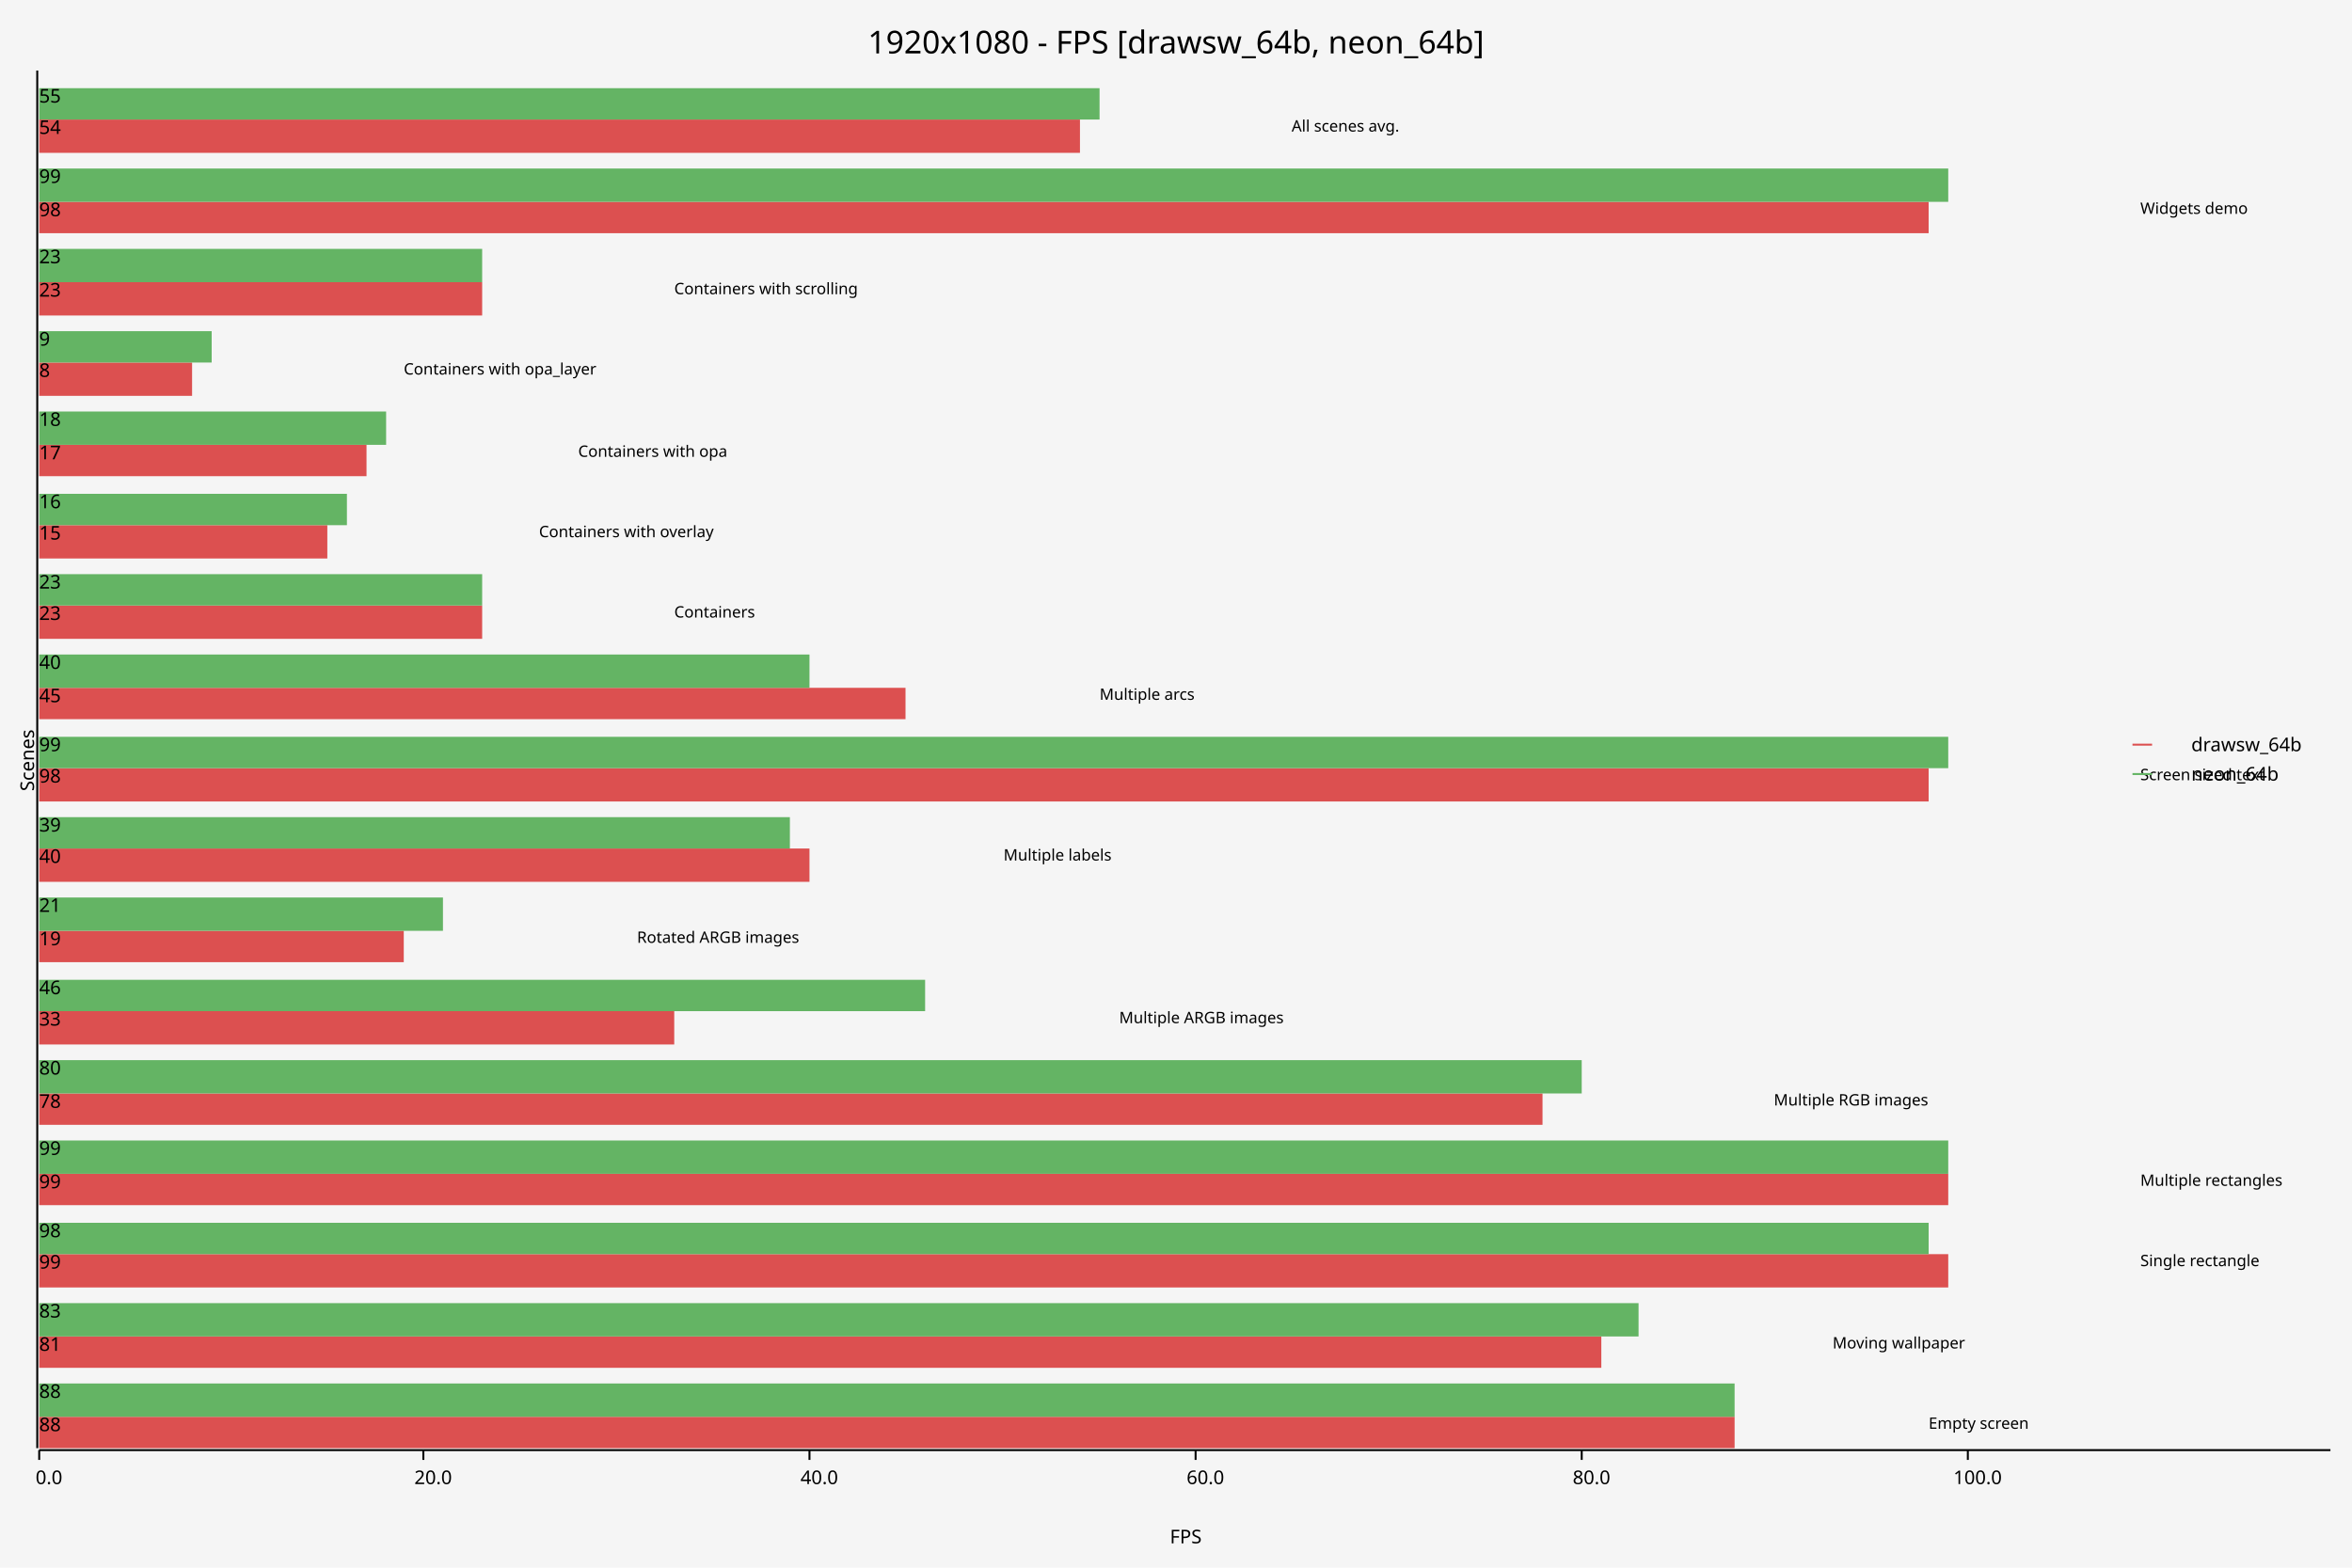
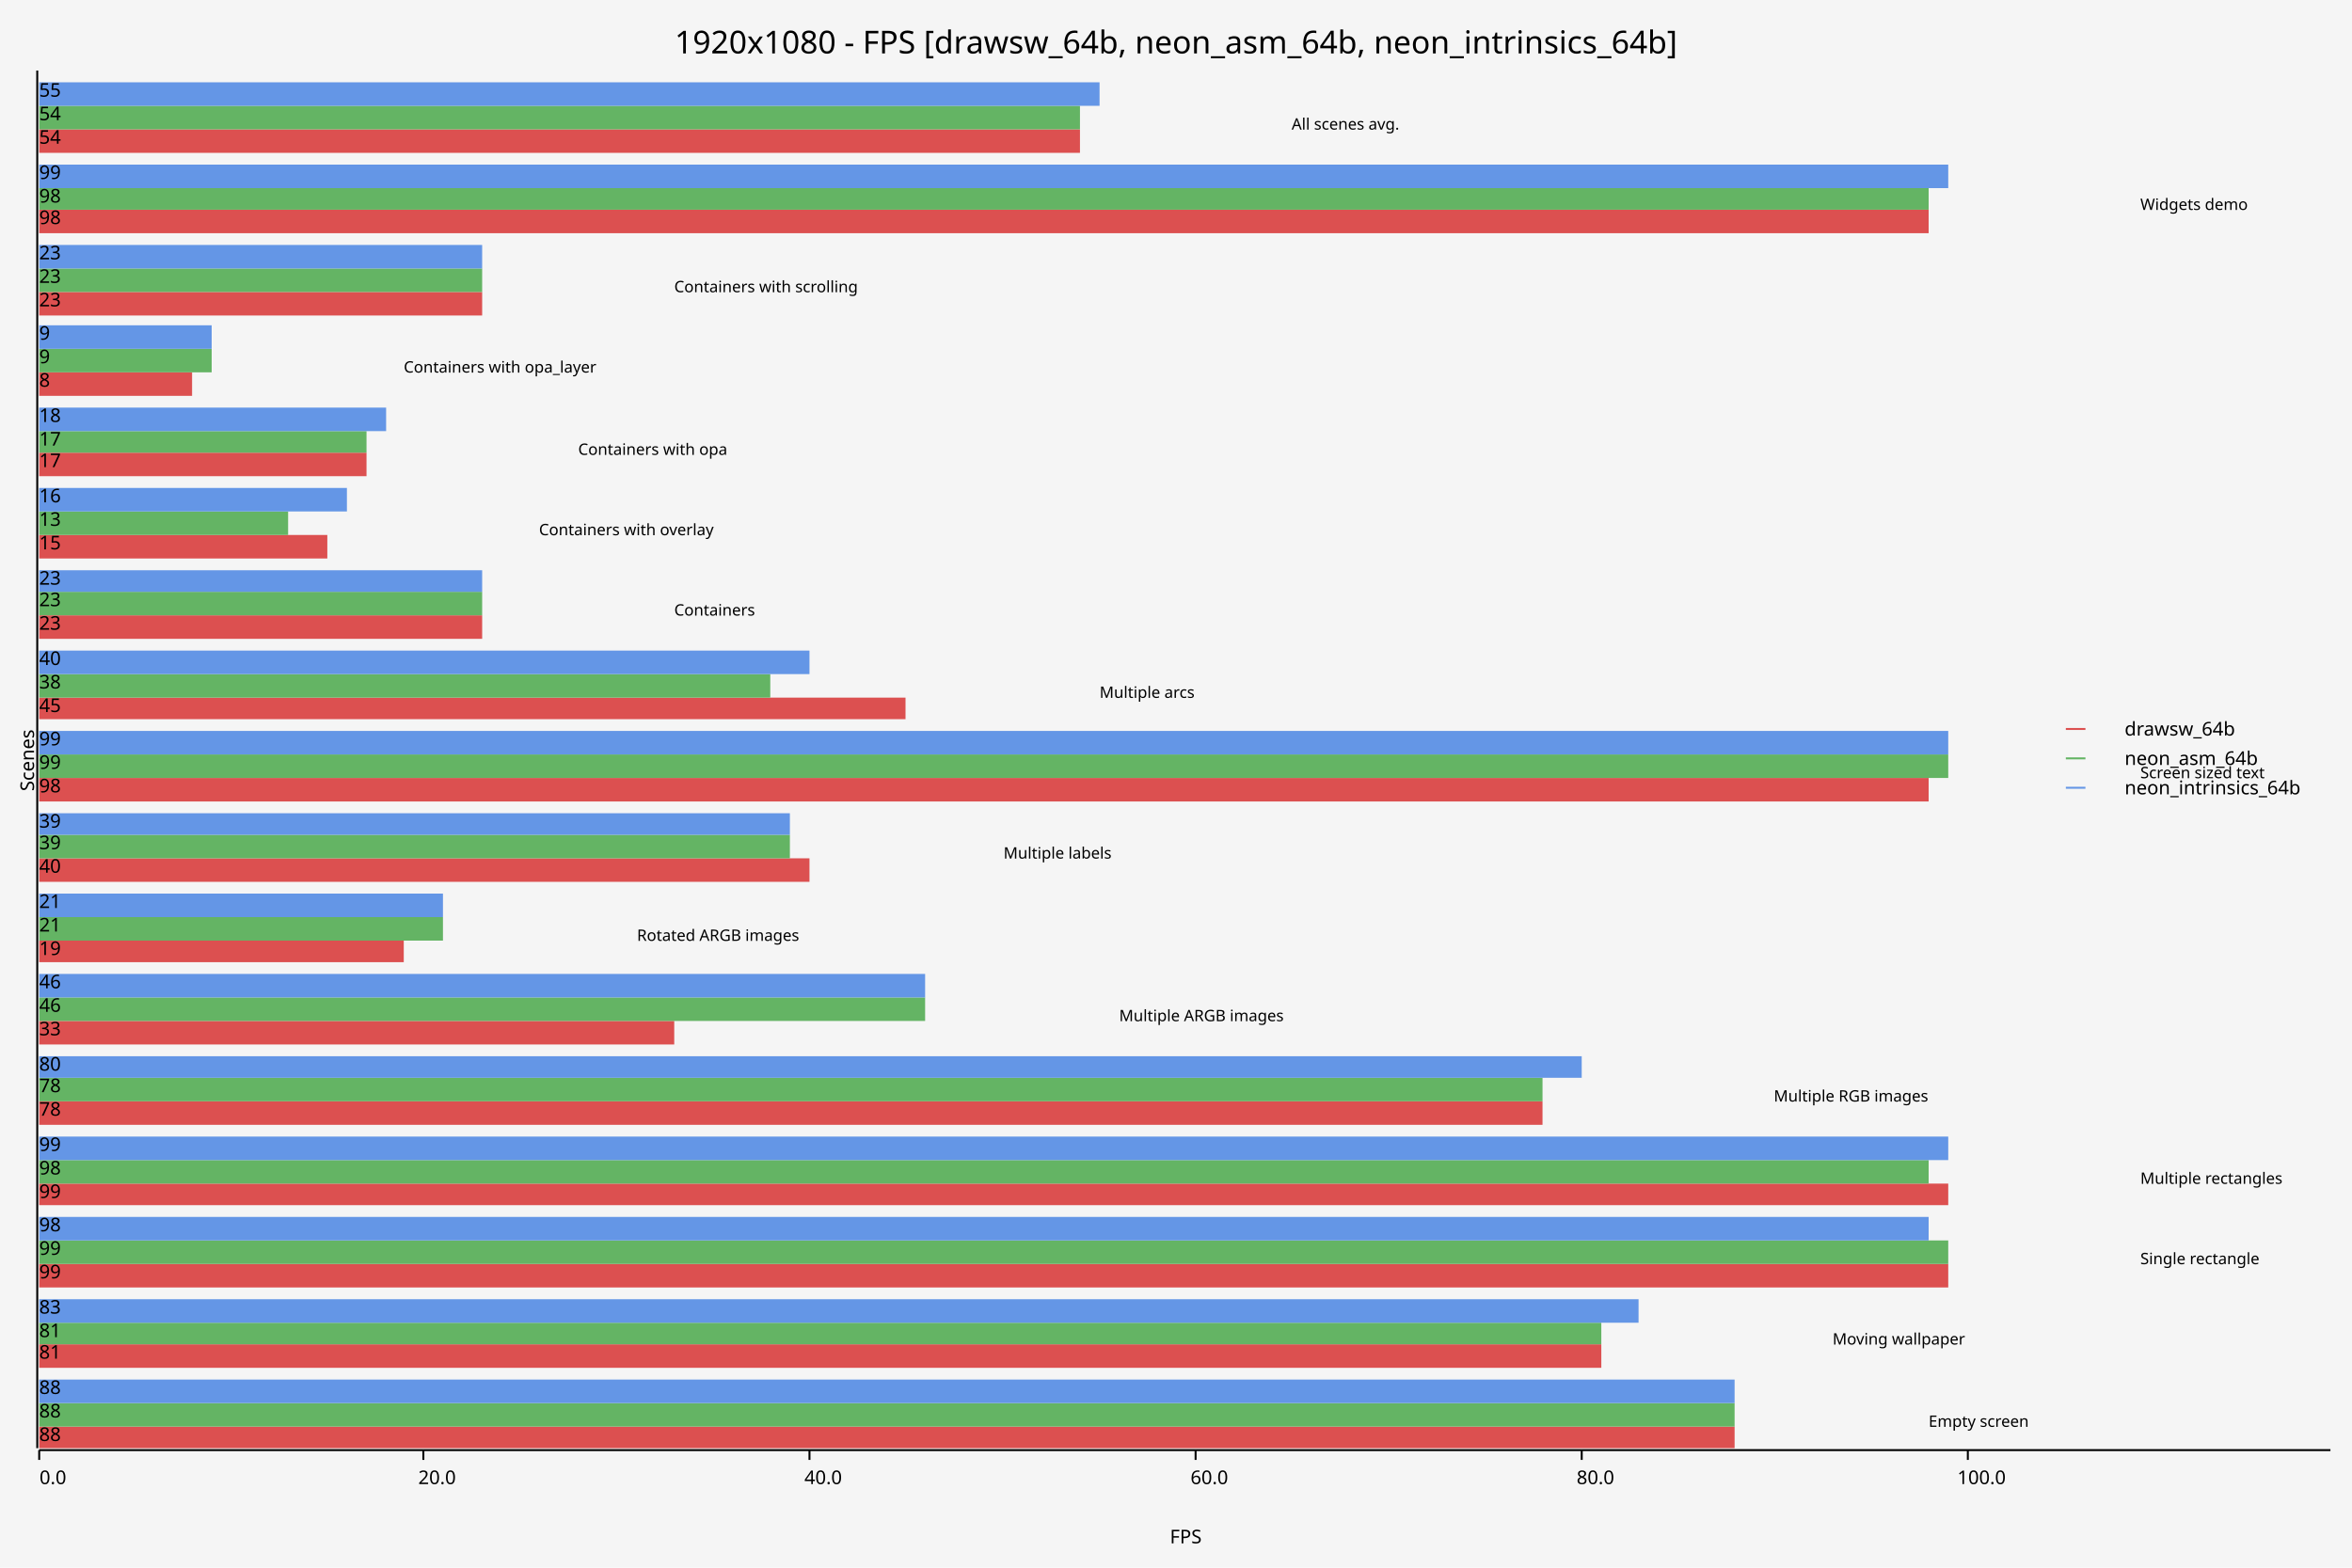
<svg xmlns="http://www.w3.org/2000/svg" width="1200" height="800" viewBox="0 0 1200 800">
  <rect x="0" y="0" width="1200" height="800" opacity="1" fill="#F5F5F5" stroke="none" />
  <text x="600" y="15" dy="0.76em" text-anchor="middle" font-family="sans-serif" font-size="16.129" opacity="1" fill="#000000">
- 1920x1080 - FPS [drawsw_64b, neon_64b]
+ 1920x1080 - FPS [drawsw_64b, neon_asm_64b, neon_intrinsics_64b]
</text>
  <text x="10" y="388" dy="0.76em" text-anchor="middle" font-family="sans-serif" font-size="9.677" opacity="1" fill="#000000" transform="rotate(270, 10, 388)">
Scenes
</text>
  <text x="605" y="790" dy="-0.5ex" text-anchor="middle" font-family="sans-serif" font-size="9.677" opacity="1" fill="#000000">
FPS
</text>
  <polyline fill="none" opacity="1" stroke="#000000" stroke-width="1" points="19,36 19,739 " />
  <polyline fill="none" opacity="1" stroke="#000000" stroke-width="1" points="20,740 1189,740 " />
-   <text x="25" y="750" dy="0.76em" text-anchor="middle" font-family="sans-serif" font-size="9.677" opacity="1" fill="#000000">
+   <text x="27" y="750" dy="0.76em" text-anchor="middle" font-family="sans-serif" font-size="9.677" opacity="1" fill="#000000">
0.0
</text>
  <polyline fill="none" opacity="1" stroke="#000000" stroke-width="1" points="20,740 20,745 " />
-   <text x="221" y="750" dy="0.76em" text-anchor="middle" font-family="sans-serif" font-size="9.677" opacity="1" fill="#000000">
+   <text x="223" y="750" dy="0.76em" text-anchor="middle" font-family="sans-serif" font-size="9.677" opacity="1" fill="#000000">
20.0
</text>
  <polyline fill="none" opacity="1" stroke="#000000" stroke-width="1" points="216,740 216,745 " />
-   <text x="418" y="750" dy="0.76em" text-anchor="middle" font-family="sans-serif" font-size="9.677" opacity="1" fill="#000000">
+   <text x="420" y="750" dy="0.76em" text-anchor="middle" font-family="sans-serif" font-size="9.677" opacity="1" fill="#000000">
40.0
</text>
  <polyline fill="none" opacity="1" stroke="#000000" stroke-width="1" points="413,740 413,745 " />
-   <text x="615" y="750" dy="0.76em" text-anchor="middle" font-family="sans-serif" font-size="9.677" opacity="1" fill="#000000">
+   <text x="617" y="750" dy="0.76em" text-anchor="middle" font-family="sans-serif" font-size="9.677" opacity="1" fill="#000000">
60.0
</text>
  <polyline fill="none" opacity="1" stroke="#000000" stroke-width="1" points="610,740 610,745 " />
-   <text x="812" y="750" dy="0.76em" text-anchor="middle" font-family="sans-serif" font-size="9.677" opacity="1" fill="#000000">
+   <text x="814" y="750" dy="0.76em" text-anchor="middle" font-family="sans-serif" font-size="9.677" opacity="1" fill="#000000">
80.0
</text>
  <polyline fill="none" opacity="1" stroke="#000000" stroke-width="1" points="807,740 807,745 " />
-   <text x="1009" y="750" dy="0.76em" text-anchor="middle" font-family="sans-serif" font-size="9.677" opacity="1" fill="#000000">
+   <text x="1011" y="750" dy="0.76em" text-anchor="middle" font-family="sans-serif" font-size="9.677" opacity="1" fill="#000000">
100.0
</text>
  <polyline fill="none" opacity="1" stroke="#000000" stroke-width="1" points="1004,740 1004,745 " />
-   <rect x="20" y="723" width="865" height="16" opacity="1" fill="#DC5050" stroke="none" />
-   <rect x="20" y="682" width="797" height="16" opacity="1" fill="#DC5050" stroke="none" />
-   <rect x="20" y="640" width="974" height="17" opacity="1" fill="#DC5050" stroke="none" />
-   <rect x="20" y="599" width="974" height="16" opacity="1" fill="#DC5050" stroke="none" />
-   <rect x="20" y="558" width="767" height="16" opacity="1" fill="#DC5050" stroke="none" />
-   <rect x="20" y="516" width="324" height="17" opacity="1" fill="#DC5050" stroke="none" />
-   <rect x="20" y="475" width="186" height="16" opacity="1" fill="#DC5050" stroke="none" />
-   <rect x="20" y="433" width="393" height="17" opacity="1" fill="#DC5050" stroke="none" />
-   <rect x="20" y="392" width="964" height="17" opacity="1" fill="#DC5050" stroke="none" />
-   <rect x="20" y="351" width="442" height="16" opacity="1" fill="#DC5050" stroke="none" />
-   <rect x="20" y="309" width="226" height="17" opacity="1" fill="#DC5050" stroke="none" />
-   <rect x="20" y="268" width="147" height="17" opacity="1" fill="#DC5050" stroke="none" />
-   <rect x="20" y="227" width="167" height="16" opacity="1" fill="#DC5050" stroke="none" />
-   <rect x="20" y="185" width="78" height="17" opacity="1" fill="#DC5050" stroke="none" />
-   <rect x="20" y="144" width="226" height="17" opacity="1" fill="#DC5050" stroke="none" />
-   <rect x="20" y="103" width="964" height="16" opacity="1" fill="#DC5050" stroke="none" />
-   <rect x="20" y="61" width="531" height="17" opacity="1" fill="#DC5050" stroke="none" />
-   <text x="20" y="723" dy="0.76em" text-anchor="start" font-family="sans-serif" font-size="9.677" opacity="1" fill="#000000">
+   <rect x="20" y="728" width="865" height="11" opacity="1" fill="#DC5050" stroke="none" />
+   <rect x="20" y="686" width="797" height="12" opacity="1" fill="#DC5050" stroke="none" />
+   <rect x="20" y="645" width="974" height="12" opacity="1" fill="#DC5050" stroke="none" />
+   <rect x="20" y="604" width="974" height="11" opacity="1" fill="#DC5050" stroke="none" />
+   <rect x="20" y="562" width="767" height="12" opacity="1" fill="#DC5050" stroke="none" />
+   <rect x="20" y="521" width="324" height="12" opacity="1" fill="#DC5050" stroke="none" />
+   <rect x="20" y="480" width="186" height="11" opacity="1" fill="#DC5050" stroke="none" />
+   <rect x="20" y="438" width="393" height="12" opacity="1" fill="#DC5050" stroke="none" />
+   <rect x="20" y="397" width="964" height="12" opacity="1" fill="#DC5050" stroke="none" />
+   <rect x="20" y="356" width="442" height="11" opacity="1" fill="#DC5050" stroke="none" />
+   <rect x="20" y="314" width="226" height="12" opacity="1" fill="#DC5050" stroke="none" />
+   <rect x="20" y="273" width="147" height="12" opacity="1" fill="#DC5050" stroke="none" />
+   <rect x="20" y="231" width="167" height="12" opacity="1" fill="#DC5050" stroke="none" />
+   <rect x="20" y="190" width="78" height="12" opacity="1" fill="#DC5050" stroke="none" />
+   <rect x="20" y="149" width="226" height="12" opacity="1" fill="#DC5050" stroke="none" />
+   <rect x="20" y="107" width="964" height="12" opacity="1" fill="#DC5050" stroke="none" />
+   <rect x="20" y="66" width="531" height="12" opacity="1" fill="#DC5050" stroke="none" />
+   <text x="20" y="728" dy="0.76em" text-anchor="start" font-family="sans-serif" font-size="9.677" opacity="1" fill="#000000">
88
</text>
-   <text x="20" y="682" dy="0.76em" text-anchor="start" font-family="sans-serif" font-size="9.677" opacity="1" fill="#000000">
+   <text x="20" y="686" dy="0.76em" text-anchor="start" font-family="sans-serif" font-size="9.677" opacity="1" fill="#000000">
81
</text>
-   <text x="20" y="640" dy="0.76em" text-anchor="start" font-family="sans-serif" font-size="9.677" opacity="1" fill="#000000">
- 99
- </text>
-   <text x="20" y="599" dy="0.76em" text-anchor="start" font-family="sans-serif" font-size="9.677" opacity="1" fill="#000000">
- 99
- </text>
-   <text x="20" y="558" dy="0.76em" text-anchor="start" font-family="sans-serif" font-size="9.677" opacity="1" fill="#000000">
+   <text x="20" y="645" dy="0.76em" text-anchor="start" font-family="sans-serif" font-size="9.677" opacity="1" fill="#000000">
+ 99
+ </text>
+   <text x="20" y="604" dy="0.76em" text-anchor="start" font-family="sans-serif" font-size="9.677" opacity="1" fill="#000000">
+ 99
+ </text>
+   <text x="20" y="562" dy="0.76em" text-anchor="start" font-family="sans-serif" font-size="9.677" opacity="1" fill="#000000">
78
</text>
-   <text x="20" y="516" dy="0.76em" text-anchor="start" font-family="sans-serif" font-size="9.677" opacity="1" fill="#000000">
+   <text x="20" y="521" dy="0.76em" text-anchor="start" font-family="sans-serif" font-size="9.677" opacity="1" fill="#000000">
33
</text>
-   <text x="20" y="475" dy="0.76em" text-anchor="start" font-family="sans-serif" font-size="9.677" opacity="1" fill="#000000">
+   <text x="20" y="480" dy="0.76em" text-anchor="start" font-family="sans-serif" font-size="9.677" opacity="1" fill="#000000">
19
</text>
-   <text x="20" y="433" dy="0.76em" text-anchor="start" font-family="sans-serif" font-size="9.677" opacity="1" fill="#000000">
+   <text x="20" y="438" dy="0.76em" text-anchor="start" font-family="sans-serif" font-size="9.677" opacity="1" fill="#000000">
40
</text>
-   <text x="20" y="392" dy="0.76em" text-anchor="start" font-family="sans-serif" font-size="9.677" opacity="1" fill="#000000">
- 98
- </text>
-   <text x="20" y="351" dy="0.76em" text-anchor="start" font-family="sans-serif" font-size="9.677" opacity="1" fill="#000000">
+   <text x="20" y="397" dy="0.76em" text-anchor="start" font-family="sans-serif" font-size="9.677" opacity="1" fill="#000000">
+ 98
+ </text>
+   <text x="20" y="356" dy="0.76em" text-anchor="start" font-family="sans-serif" font-size="9.677" opacity="1" fill="#000000">
45
</text>
-   <text x="20" y="309" dy="0.76em" text-anchor="start" font-family="sans-serif" font-size="9.677" opacity="1" fill="#000000">
- 23
- </text>
-   <text x="20" y="268" dy="0.76em" text-anchor="start" font-family="sans-serif" font-size="9.677" opacity="1" fill="#000000">
+   <text x="20" y="314" dy="0.76em" text-anchor="start" font-family="sans-serif" font-size="9.677" opacity="1" fill="#000000">
+ 23
+ </text>
+   <text x="20" y="273" dy="0.76em" text-anchor="start" font-family="sans-serif" font-size="9.677" opacity="1" fill="#000000">
15
</text>
-   <text x="20" y="227" dy="0.76em" text-anchor="start" font-family="sans-serif" font-size="9.677" opacity="1" fill="#000000">
+   <text x="20" y="231" dy="0.76em" text-anchor="start" font-family="sans-serif" font-size="9.677" opacity="1" fill="#000000">
17
</text>
-   <text x="20" y="185" dy="0.76em" text-anchor="start" font-family="sans-serif" font-size="9.677" opacity="1" fill="#000000">
+   <text x="20" y="190" dy="0.76em" text-anchor="start" font-family="sans-serif" font-size="9.677" opacity="1" fill="#000000">
8
</text>
-   <text x="20" y="144" dy="0.76em" text-anchor="start" font-family="sans-serif" font-size="9.677" opacity="1" fill="#000000">
- 23
- </text>
-   <text x="20" y="103" dy="0.76em" text-anchor="start" font-family="sans-serif" font-size="9.677" opacity="1" fill="#000000">
- 98
- </text>
-   <text x="20" y="61" dy="0.76em" text-anchor="start" font-family="sans-serif" font-size="9.677" opacity="1" fill="#000000">
+   <text x="20" y="149" dy="0.76em" text-anchor="start" font-family="sans-serif" font-size="9.677" opacity="1" fill="#000000">
+ 23
+ </text>
+   <text x="20" y="107" dy="0.76em" text-anchor="start" font-family="sans-serif" font-size="9.677" opacity="1" fill="#000000">
+ 98
+ </text>
+   <text x="20" y="66" dy="0.76em" text-anchor="start" font-family="sans-serif" font-size="9.677" opacity="1" fill="#000000">
54
</text>
-   <rect x="20" y="706" width="865" height="17" opacity="1" fill="#64B464" stroke="none" />
-   <rect x="20" y="665" width="816" height="17" opacity="1" fill="#64B464" stroke="none" />
-   <rect x="20" y="624" width="964" height="16" opacity="1" fill="#64B464" stroke="none" />
-   <rect x="20" y="582" width="974" height="17" opacity="1" fill="#64B464" stroke="none" />
-   <rect x="20" y="541" width="787" height="17" opacity="1" fill="#64B464" stroke="none" />
-   <rect x="20" y="500" width="452" height="16" opacity="1" fill="#64B464" stroke="none" />
-   <rect x="20" y="458" width="206" height="17" opacity="1" fill="#64B464" stroke="none" />
-   <rect x="20" y="417" width="383" height="16" opacity="1" fill="#64B464" stroke="none" />
-   <rect x="20" y="376" width="974" height="16" opacity="1" fill="#64B464" stroke="none" />
-   <rect x="20" y="334" width="393" height="17" opacity="1" fill="#64B464" stroke="none" />
-   <rect x="20" y="293" width="226" height="16" opacity="1" fill="#64B464" stroke="none" />
-   <rect x="20" y="252" width="157" height="16" opacity="1" fill="#64B464" stroke="none" />
-   <rect x="20" y="210" width="177" height="17" opacity="1" fill="#64B464" stroke="none" />
-   <rect x="20" y="169" width="88" height="16" opacity="1" fill="#64B464" stroke="none" />
-   <rect x="20" y="127" width="226" height="17" opacity="1" fill="#64B464" stroke="none" />
-   <rect x="20" y="86" width="974" height="17" opacity="1" fill="#64B464" stroke="none" />
-   <rect x="20" y="45" width="541" height="16" opacity="1" fill="#64B464" stroke="none" />
-   <text x="20" y="706" dy="0.76em" text-anchor="start" font-family="sans-serif" font-size="9.677" opacity="1" fill="#000000">
+   <rect x="20" y="716" width="865" height="12" opacity="1" fill="#64B464" stroke="none" />
+   <rect x="20" y="675" width="797" height="11" opacity="1" fill="#64B464" stroke="none" />
+   <rect x="20" y="633" width="974" height="12" opacity="1" fill="#64B464" stroke="none" />
+   <rect x="20" y="592" width="964" height="12" opacity="1" fill="#64B464" stroke="none" />
+   <rect x="20" y="550" width="767" height="12" opacity="1" fill="#64B464" stroke="none" />
+   <rect x="20" y="509" width="452" height="12" opacity="1" fill="#64B464" stroke="none" />
+   <rect x="20" y="468" width="206" height="12" opacity="1" fill="#64B464" stroke="none" />
+   <rect x="20" y="426" width="383" height="12" opacity="1" fill="#64B464" stroke="none" />
+   <rect x="20" y="385" width="974" height="12" opacity="1" fill="#64B464" stroke="none" />
+   <rect x="20" y="344" width="373" height="12" opacity="1" fill="#64B464" stroke="none" />
+   <rect x="20" y="302" width="226" height="12" opacity="1" fill="#64B464" stroke="none" />
+   <rect x="20" y="261" width="127" height="12" opacity="1" fill="#64B464" stroke="none" />
+   <rect x="20" y="220" width="167" height="11" opacity="1" fill="#64B464" stroke="none" />
+   <rect x="20" y="178" width="88" height="12" opacity="1" fill="#64B464" stroke="none" />
+   <rect x="20" y="137" width="226" height="12" opacity="1" fill="#64B464" stroke="none" />
+   <rect x="20" y="96" width="964" height="11" opacity="1" fill="#64B464" stroke="none" />
+   <rect x="20" y="54" width="531" height="12" opacity="1" fill="#64B464" stroke="none" />
+   <text x="20" y="716" dy="0.76em" text-anchor="start" font-family="sans-serif" font-size="9.677" opacity="1" fill="#000000">
88
</text>
-   <text x="20" y="665" dy="0.76em" text-anchor="start" font-family="sans-serif" font-size="9.677" opacity="1" fill="#000000">
+   <text x="20" y="675" dy="0.76em" text-anchor="start" font-family="sans-serif" font-size="9.677" opacity="1" fill="#000000">
+ 81
+ </text>
+   <text x="20" y="633" dy="0.76em" text-anchor="start" font-family="sans-serif" font-size="9.677" opacity="1" fill="#000000">
+ 99
+ </text>
+   <text x="20" y="592" dy="0.76em" text-anchor="start" font-family="sans-serif" font-size="9.677" opacity="1" fill="#000000">
+ 98
+ </text>
+   <text x="20" y="550" dy="0.76em" text-anchor="start" font-family="sans-serif" font-size="9.677" opacity="1" fill="#000000">
+ 78
+ </text>
+   <text x="20" y="509" dy="0.76em" text-anchor="start" font-family="sans-serif" font-size="9.677" opacity="1" fill="#000000">
+ 46
+ </text>
+   <text x="20" y="468" dy="0.76em" text-anchor="start" font-family="sans-serif" font-size="9.677" opacity="1" fill="#000000">
+ 21
+ </text>
+   <text x="20" y="426" dy="0.76em" text-anchor="start" font-family="sans-serif" font-size="9.677" opacity="1" fill="#000000">
+ 39
+ </text>
+   <text x="20" y="385" dy="0.76em" text-anchor="start" font-family="sans-serif" font-size="9.677" opacity="1" fill="#000000">
+ 99
+ </text>
+   <text x="20" y="344" dy="0.76em" text-anchor="start" font-family="sans-serif" font-size="9.677" opacity="1" fill="#000000">
+ 38
+ </text>
+   <text x="20" y="302" dy="0.76em" text-anchor="start" font-family="sans-serif" font-size="9.677" opacity="1" fill="#000000">
+ 23
+ </text>
+   <text x="20" y="261" dy="0.76em" text-anchor="start" font-family="sans-serif" font-size="9.677" opacity="1" fill="#000000">
+ 13
+ </text>
+   <text x="20" y="220" dy="0.76em" text-anchor="start" font-family="sans-serif" font-size="9.677" opacity="1" fill="#000000">
+ 17
+ </text>
+   <text x="20" y="178" dy="0.76em" text-anchor="start" font-family="sans-serif" font-size="9.677" opacity="1" fill="#000000">
+ 9
+ </text>
+   <text x="20" y="137" dy="0.76em" text-anchor="start" font-family="sans-serif" font-size="9.677" opacity="1" fill="#000000">
+ 23
+ </text>
+   <text x="20" y="96" dy="0.76em" text-anchor="start" font-family="sans-serif" font-size="9.677" opacity="1" fill="#000000">
+ 98
+ </text>
+   <text x="20" y="54" dy="0.76em" text-anchor="start" font-family="sans-serif" font-size="9.677" opacity="1" fill="#000000">
+ 54
+ </text>
+   <rect x="20" y="704" width="865" height="12" opacity="1" fill="#6496E6" stroke="none" />
+   <rect x="20" y="663" width="816" height="12" opacity="1" fill="#6496E6" stroke="none" />
+   <rect x="20" y="621" width="964" height="12" opacity="1" fill="#6496E6" stroke="none" />
+   <rect x="20" y="580" width="974" height="12" opacity="1" fill="#6496E6" stroke="none" />
+   <rect x="20" y="539" width="787" height="11" opacity="1" fill="#6496E6" stroke="none" />
+   <rect x="20" y="497" width="452" height="12" opacity="1" fill="#6496E6" stroke="none" />
+   <rect x="20" y="456" width="206" height="12" opacity="1" fill="#6496E6" stroke="none" />
+   <rect x="20" y="415" width="383" height="11" opacity="1" fill="#6496E6" stroke="none" />
+   <rect x="20" y="373" width="974" height="12" opacity="1" fill="#6496E6" stroke="none" />
+   <rect x="20" y="332" width="393" height="12" opacity="1" fill="#6496E6" stroke="none" />
+   <rect x="20" y="291" width="226" height="11" opacity="1" fill="#6496E6" stroke="none" />
+   <rect x="20" y="249" width="157" height="12" opacity="1" fill="#6496E6" stroke="none" />
+   <rect x="20" y="208" width="177" height="12" opacity="1" fill="#6496E6" stroke="none" />
+   <rect x="20" y="166" width="88" height="12" opacity="1" fill="#6496E6" stroke="none" />
+   <rect x="20" y="125" width="226" height="12" opacity="1" fill="#6496E6" stroke="none" />
+   <rect x="20" y="84" width="974" height="12" opacity="1" fill="#6496E6" stroke="none" />
+   <rect x="20" y="42" width="541" height="12" opacity="1" fill="#6496E6" stroke="none" />
+   <text x="20" y="704" dy="0.76em" text-anchor="start" font-family="sans-serif" font-size="9.677" opacity="1" fill="#000000">
+ 88
+ </text>
+   <text x="20" y="663" dy="0.76em" text-anchor="start" font-family="sans-serif" font-size="9.677" opacity="1" fill="#000000">
83
</text>
-   <text x="20" y="624" dy="0.76em" text-anchor="start" font-family="sans-serif" font-size="9.677" opacity="1" fill="#000000">
- 98
- </text>
-   <text x="20" y="582" dy="0.76em" text-anchor="start" font-family="sans-serif" font-size="9.677" opacity="1" fill="#000000">
- 99
- </text>
-   <text x="20" y="541" dy="0.76em" text-anchor="start" font-family="sans-serif" font-size="9.677" opacity="1" fill="#000000">
+   <text x="20" y="621" dy="0.76em" text-anchor="start" font-family="sans-serif" font-size="9.677" opacity="1" fill="#000000">
+ 98
+ </text>
+   <text x="20" y="580" dy="0.76em" text-anchor="start" font-family="sans-serif" font-size="9.677" opacity="1" fill="#000000">
+ 99
+ </text>
+   <text x="20" y="539" dy="0.76em" text-anchor="start" font-family="sans-serif" font-size="9.677" opacity="1" fill="#000000">
80
</text>
-   <text x="20" y="500" dy="0.76em" text-anchor="start" font-family="sans-serif" font-size="9.677" opacity="1" fill="#000000">
+   <text x="20" y="497" dy="0.76em" text-anchor="start" font-family="sans-serif" font-size="9.677" opacity="1" fill="#000000">
46
</text>
-   <text x="20" y="458" dy="0.76em" text-anchor="start" font-family="sans-serif" font-size="9.677" opacity="1" fill="#000000">
+   <text x="20" y="456" dy="0.76em" text-anchor="start" font-family="sans-serif" font-size="9.677" opacity="1" fill="#000000">
21
</text>
-   <text x="20" y="417" dy="0.76em" text-anchor="start" font-family="sans-serif" font-size="9.677" opacity="1" fill="#000000">
+   <text x="20" y="415" dy="0.76em" text-anchor="start" font-family="sans-serif" font-size="9.677" opacity="1" fill="#000000">
39
</text>
-   <text x="20" y="376" dy="0.76em" text-anchor="start" font-family="sans-serif" font-size="9.677" opacity="1" fill="#000000">
- 99
- </text>
-   <text x="20" y="334" dy="0.76em" text-anchor="start" font-family="sans-serif" font-size="9.677" opacity="1" fill="#000000">
+   <text x="20" y="373" dy="0.76em" text-anchor="start" font-family="sans-serif" font-size="9.677" opacity="1" fill="#000000">
+ 99
+ </text>
+   <text x="20" y="332" dy="0.76em" text-anchor="start" font-family="sans-serif" font-size="9.677" opacity="1" fill="#000000">
40
</text>
-   <text x="20" y="293" dy="0.76em" text-anchor="start" font-family="sans-serif" font-size="9.677" opacity="1" fill="#000000">
- 23
- </text>
-   <text x="20" y="252" dy="0.76em" text-anchor="start" font-family="sans-serif" font-size="9.677" opacity="1" fill="#000000">
+   <text x="20" y="291" dy="0.76em" text-anchor="start" font-family="sans-serif" font-size="9.677" opacity="1" fill="#000000">
+ 23
+ </text>
+   <text x="20" y="249" dy="0.76em" text-anchor="start" font-family="sans-serif" font-size="9.677" opacity="1" fill="#000000">
16
</text>
-   <text x="20" y="210" dy="0.76em" text-anchor="start" font-family="sans-serif" font-size="9.677" opacity="1" fill="#000000">
+   <text x="20" y="208" dy="0.76em" text-anchor="start" font-family="sans-serif" font-size="9.677" opacity="1" fill="#000000">
18
</text>
-   <text x="20" y="169" dy="0.76em" text-anchor="start" font-family="sans-serif" font-size="9.677" opacity="1" fill="#000000">
+   <text x="20" y="166" dy="0.76em" text-anchor="start" font-family="sans-serif" font-size="9.677" opacity="1" fill="#000000">
9
</text>
-   <text x="20" y="127" dy="0.76em" text-anchor="start" font-family="sans-serif" font-size="9.677" opacity="1" fill="#000000">
- 23
- </text>
-   <text x="20" y="86" dy="0.76em" text-anchor="start" font-family="sans-serif" font-size="9.677" opacity="1" fill="#000000">
- 99
- </text>
-   <text x="20" y="45" dy="0.76em" text-anchor="start" font-family="sans-serif" font-size="9.677" opacity="1" fill="#000000">
+   <text x="20" y="125" dy="0.76em" text-anchor="start" font-family="sans-serif" font-size="9.677" opacity="1" fill="#000000">
+ 23
+ </text>
+   <text x="20" y="84" dy="0.76em" text-anchor="start" font-family="sans-serif" font-size="9.677" opacity="1" fill="#000000">
+ 99
+ </text>
+   <text x="20" y="42" dy="0.76em" text-anchor="start" font-family="sans-serif" font-size="9.677" opacity="1" fill="#000000">
55
</text>
-   <text x="984" y="723" dy="0.76em" text-anchor="start" font-family="sans-serif" font-size="8.065" opacity="1" fill="#000000">
+   <text x="984" y="722" dy="0.76em" text-anchor="start" font-family="sans-serif" font-size="8.065" opacity="1" fill="#000000">
Empty screen
</text>
-   <text x="935" y="682" dy="0.76em" text-anchor="start" font-family="sans-serif" font-size="8.065" opacity="1" fill="#000000">
+   <text x="935" y="680" dy="0.76em" text-anchor="start" font-family="sans-serif" font-size="8.065" opacity="1" fill="#000000">
Moving wallpaper
</text>
-   <text x="1092" y="640" dy="0.76em" text-anchor="start" font-family="sans-serif" font-size="8.065" opacity="1" fill="#000000">
+   <text x="1092" y="639" dy="0.76em" text-anchor="start" font-family="sans-serif" font-size="8.065" opacity="1" fill="#000000">
Single rectangle
</text>
-   <text x="1092" y="599" dy="0.76em" text-anchor="start" font-family="sans-serif" font-size="8.065" opacity="1" fill="#000000">
+   <text x="1092" y="598" dy="0.76em" text-anchor="start" font-family="sans-serif" font-size="8.065" opacity="1" fill="#000000">
Multiple rectangles
</text>
-   <text x="905" y="558" dy="0.76em" text-anchor="start" font-family="sans-serif" font-size="8.065" opacity="1" fill="#000000">
+   <text x="905" y="556" dy="0.76em" text-anchor="start" font-family="sans-serif" font-size="8.065" opacity="1" fill="#000000">
Multiple RGB images
</text>
-   <text x="571" y="516" dy="0.76em" text-anchor="start" font-family="sans-serif" font-size="8.065" opacity="1" fill="#000000">
+   <text x="571" y="515" dy="0.76em" text-anchor="start" font-family="sans-serif" font-size="8.065" opacity="1" fill="#000000">
Multiple ARGB images
</text>
-   <text x="325" y="475" dy="0.76em" text-anchor="start" font-family="sans-serif" font-size="8.065" opacity="1" fill="#000000">
+   <text x="325" y="474" dy="0.76em" text-anchor="start" font-family="sans-serif" font-size="8.065" opacity="1" fill="#000000">
Rotated ARGB images
</text>
-   <text x="512" y="433" dy="0.76em" text-anchor="start" font-family="sans-serif" font-size="8.065" opacity="1" fill="#000000">
+   <text x="512" y="432" dy="0.76em" text-anchor="start" font-family="sans-serif" font-size="8.065" opacity="1" fill="#000000">
Multiple labels
</text>
-   <text x="1092" y="392" dy="0.76em" text-anchor="start" font-family="sans-serif" font-size="8.065" opacity="1" fill="#000000">
+   <text x="1092" y="391" dy="0.76em" text-anchor="start" font-family="sans-serif" font-size="8.065" opacity="1" fill="#000000">
Screen sized text
</text>
-   <text x="561" y="351" dy="0.76em" text-anchor="start" font-family="sans-serif" font-size="8.065" opacity="1" fill="#000000">
+   <text x="561" y="350" dy="0.76em" text-anchor="start" font-family="sans-serif" font-size="8.065" opacity="1" fill="#000000">
Multiple arcs
</text>
-   <text x="344" y="309" dy="0.76em" text-anchor="start" font-family="sans-serif" font-size="8.065" opacity="1" fill="#000000">
+   <text x="344" y="308" dy="0.76em" text-anchor="start" font-family="sans-serif" font-size="8.065" opacity="1" fill="#000000">
Containers
</text>
-   <text x="275" y="268" dy="0.76em" text-anchor="start" font-family="sans-serif" font-size="8.065" opacity="1" fill="#000000">
+   <text x="275" y="267" dy="0.76em" text-anchor="start" font-family="sans-serif" font-size="8.065" opacity="1" fill="#000000">
Containers with overlay
</text>
-   <text x="295" y="227" dy="0.76em" text-anchor="start" font-family="sans-serif" font-size="8.065" opacity="1" fill="#000000">
+   <text x="295" y="226" dy="0.76em" text-anchor="start" font-family="sans-serif" font-size="8.065" opacity="1" fill="#000000">
Containers with opa
</text>
-   <text x="206" y="185" dy="0.76em" text-anchor="start" font-family="sans-serif" font-size="8.065" opacity="1" fill="#000000">
+   <text x="206" y="184" dy="0.76em" text-anchor="start" font-family="sans-serif" font-size="8.065" opacity="1" fill="#000000">
Containers with opa_layer
</text>
-   <text x="344" y="144" dy="0.76em" text-anchor="start" font-family="sans-serif" font-size="8.065" opacity="1" fill="#000000">
+   <text x="344" y="143" dy="0.76em" text-anchor="start" font-family="sans-serif" font-size="8.065" opacity="1" fill="#000000">
Containers with scrolling
</text>
-   <text x="1092" y="103" dy="0.76em" text-anchor="start" font-family="sans-serif" font-size="8.065" opacity="1" fill="#000000">
+   <text x="1092" y="101" dy="0.76em" text-anchor="start" font-family="sans-serif" font-size="8.065" opacity="1" fill="#000000">
Widgets demo
</text>
-   <text x="659" y="61" dy="0.76em" text-anchor="start" font-family="sans-serif" font-size="8.065" opacity="1" fill="#000000">
+   <text x="659" y="60" dy="0.76em" text-anchor="start" font-family="sans-serif" font-size="8.065" opacity="1" fill="#000000">
All scenes avg.
</text>
-   <text x="1118" y="376" dy="0.76em" text-anchor="start" font-family="sans-serif" font-size="9.677" opacity="1" fill="#000000">
+   <text x="1084" y="368" dy="0.76em" text-anchor="start" font-family="sans-serif" font-size="9.677" opacity="1" fill="#000000">
drawsw_64b
</text>
-   <text x="1118" y="391" dy="0.76em" text-anchor="start" font-family="sans-serif" font-size="9.677" opacity="1" fill="#000000">
- neon_64b
- </text>
-   <polyline fill="none" opacity="1" stroke="#DC5050" stroke-width="1" points="1088,380 1098,380 " />
-   <polyline fill="none" opacity="1" stroke="#64B464" stroke-width="1" points="1088,395 1098,395 " />
+   <text x="1084" y="383" dy="0.76em" text-anchor="start" font-family="sans-serif" font-size="9.677" opacity="1" fill="#000000">
+ neon_asm_64b
+ </text>
+   <text x="1084" y="398" dy="0.76em" text-anchor="start" font-family="sans-serif" font-size="9.677" opacity="1" fill="#000000">
+ neon_intrinsics_64b
+ </text>
+   <polyline fill="none" opacity="1" stroke="#DC5050" stroke-width="1" points="1054,372 1064,372 " />
+   <polyline fill="none" opacity="1" stroke="#64B464" stroke-width="1" points="1054,387 1064,387 " />
+   <polyline fill="none" opacity="1" stroke="#6496E6" stroke-width="1" points="1054,402 1064,402 " />
</svg>
